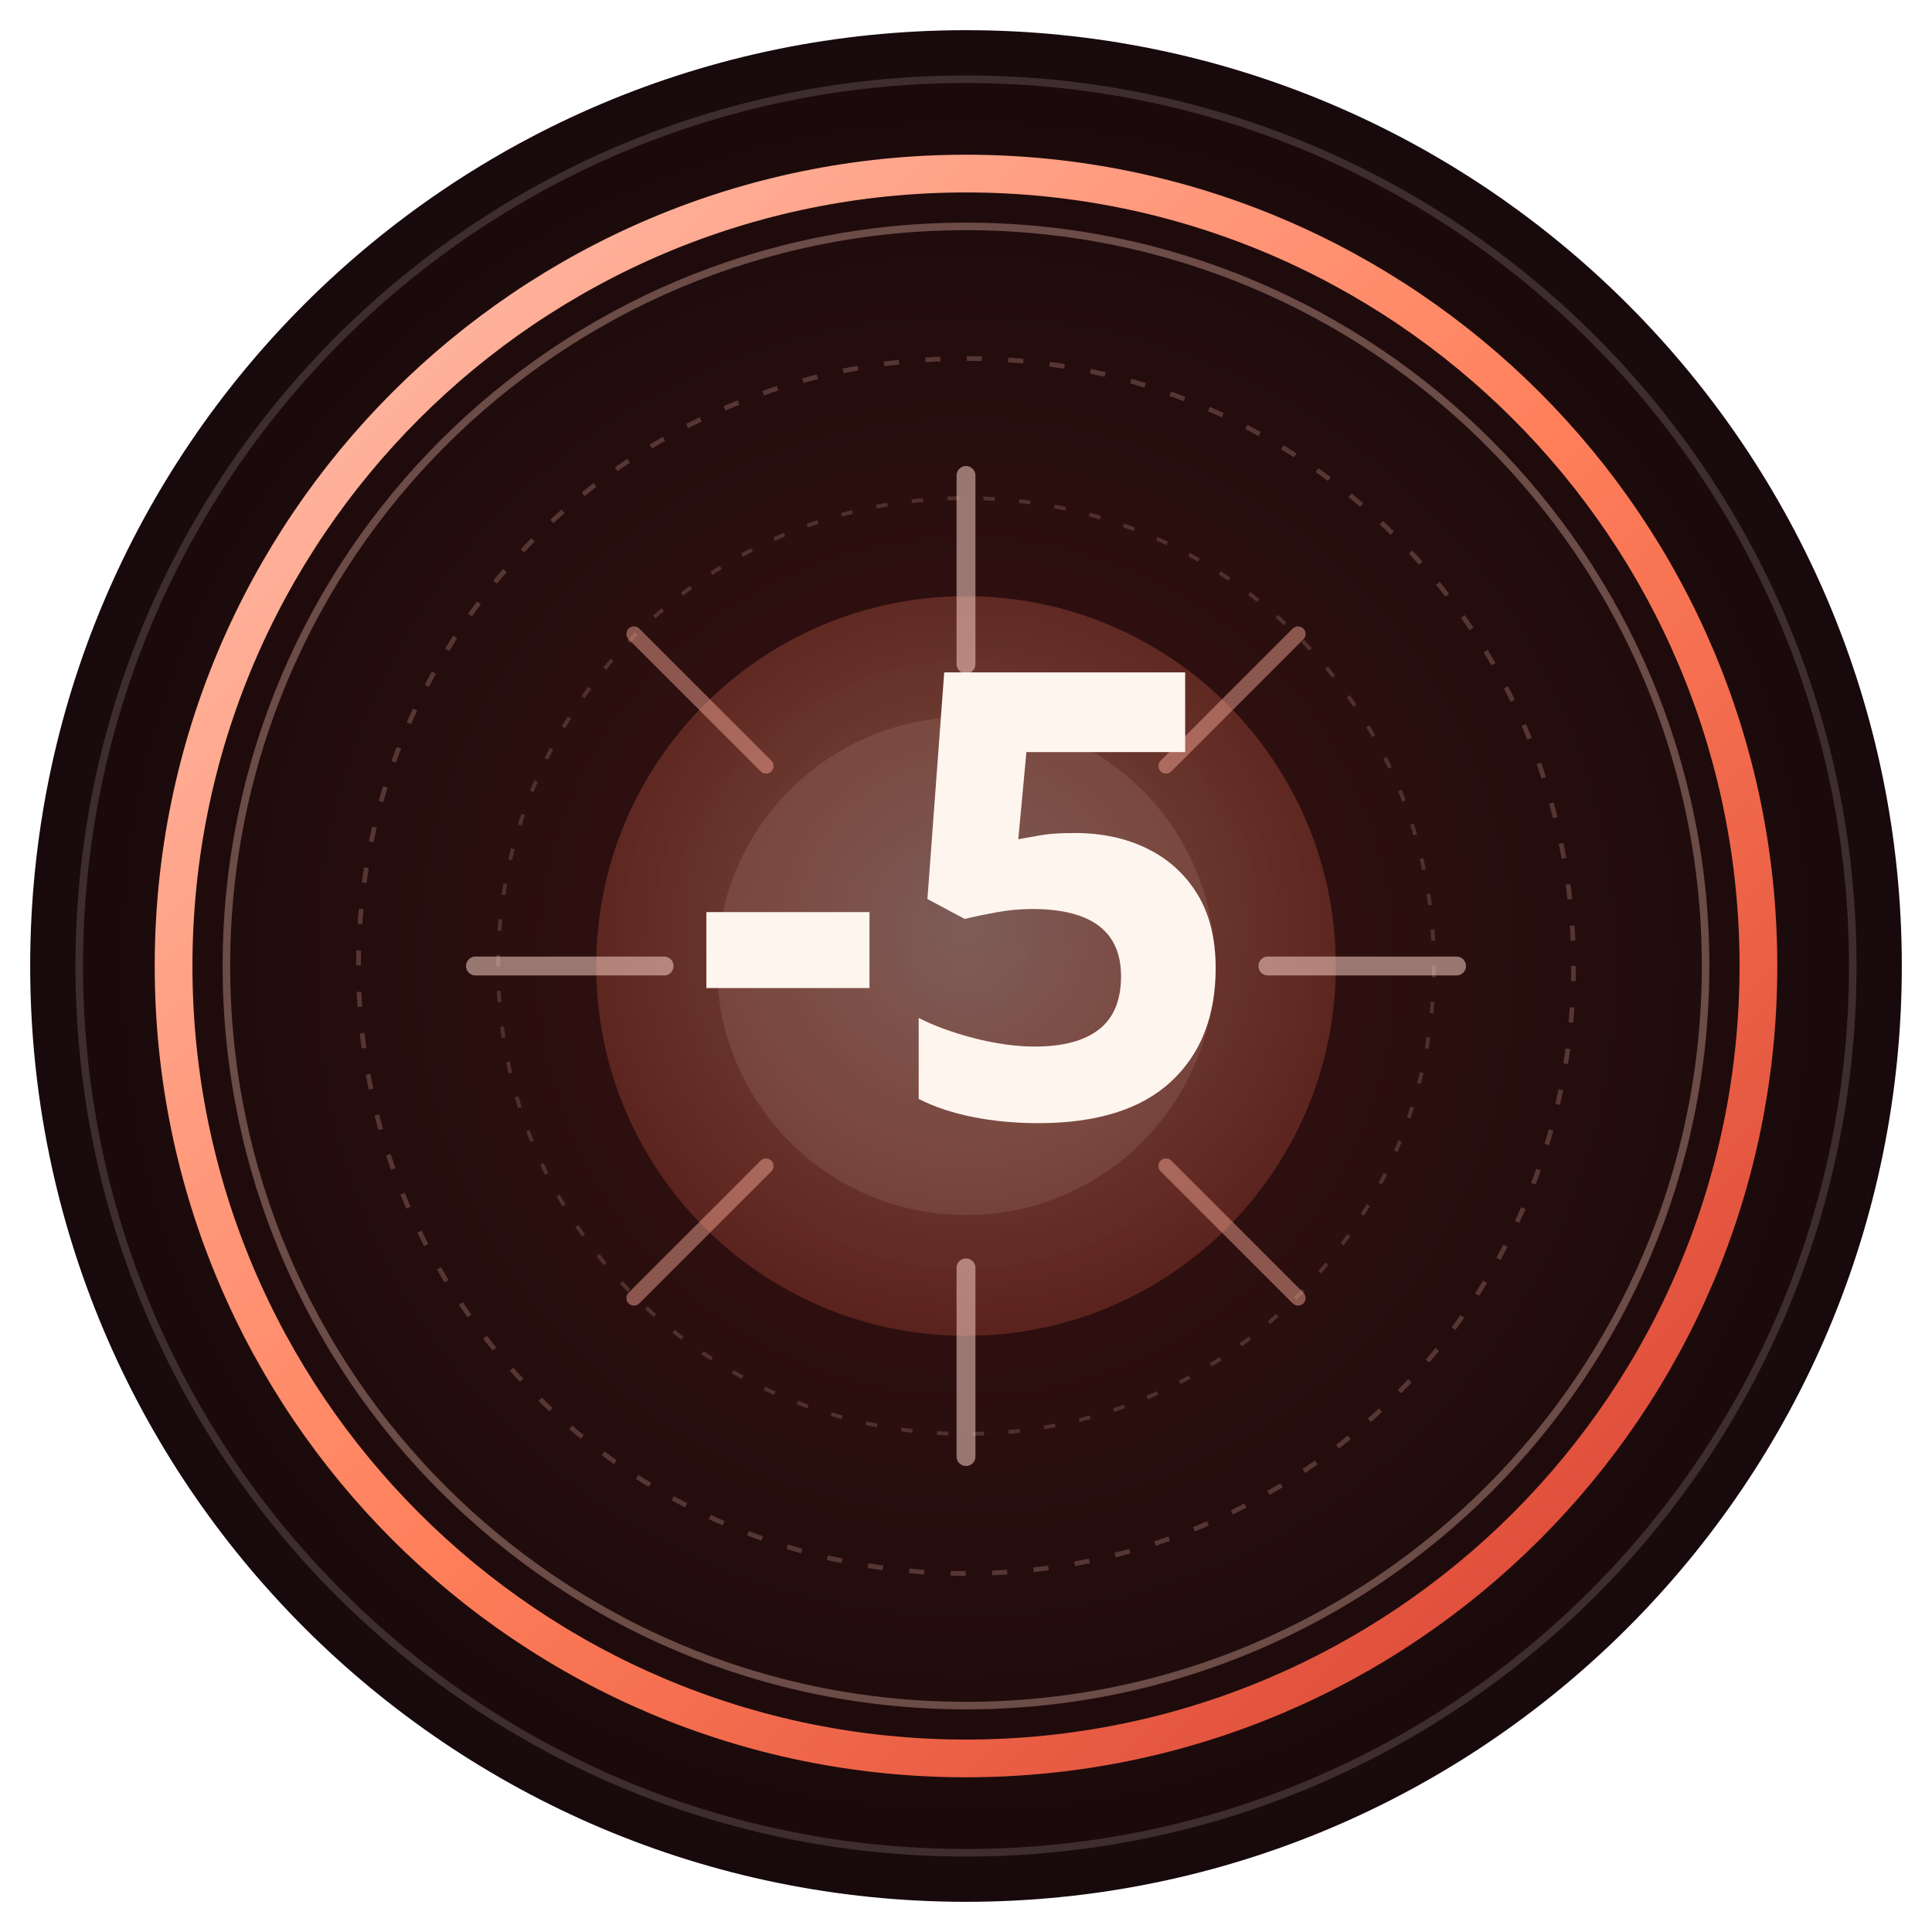
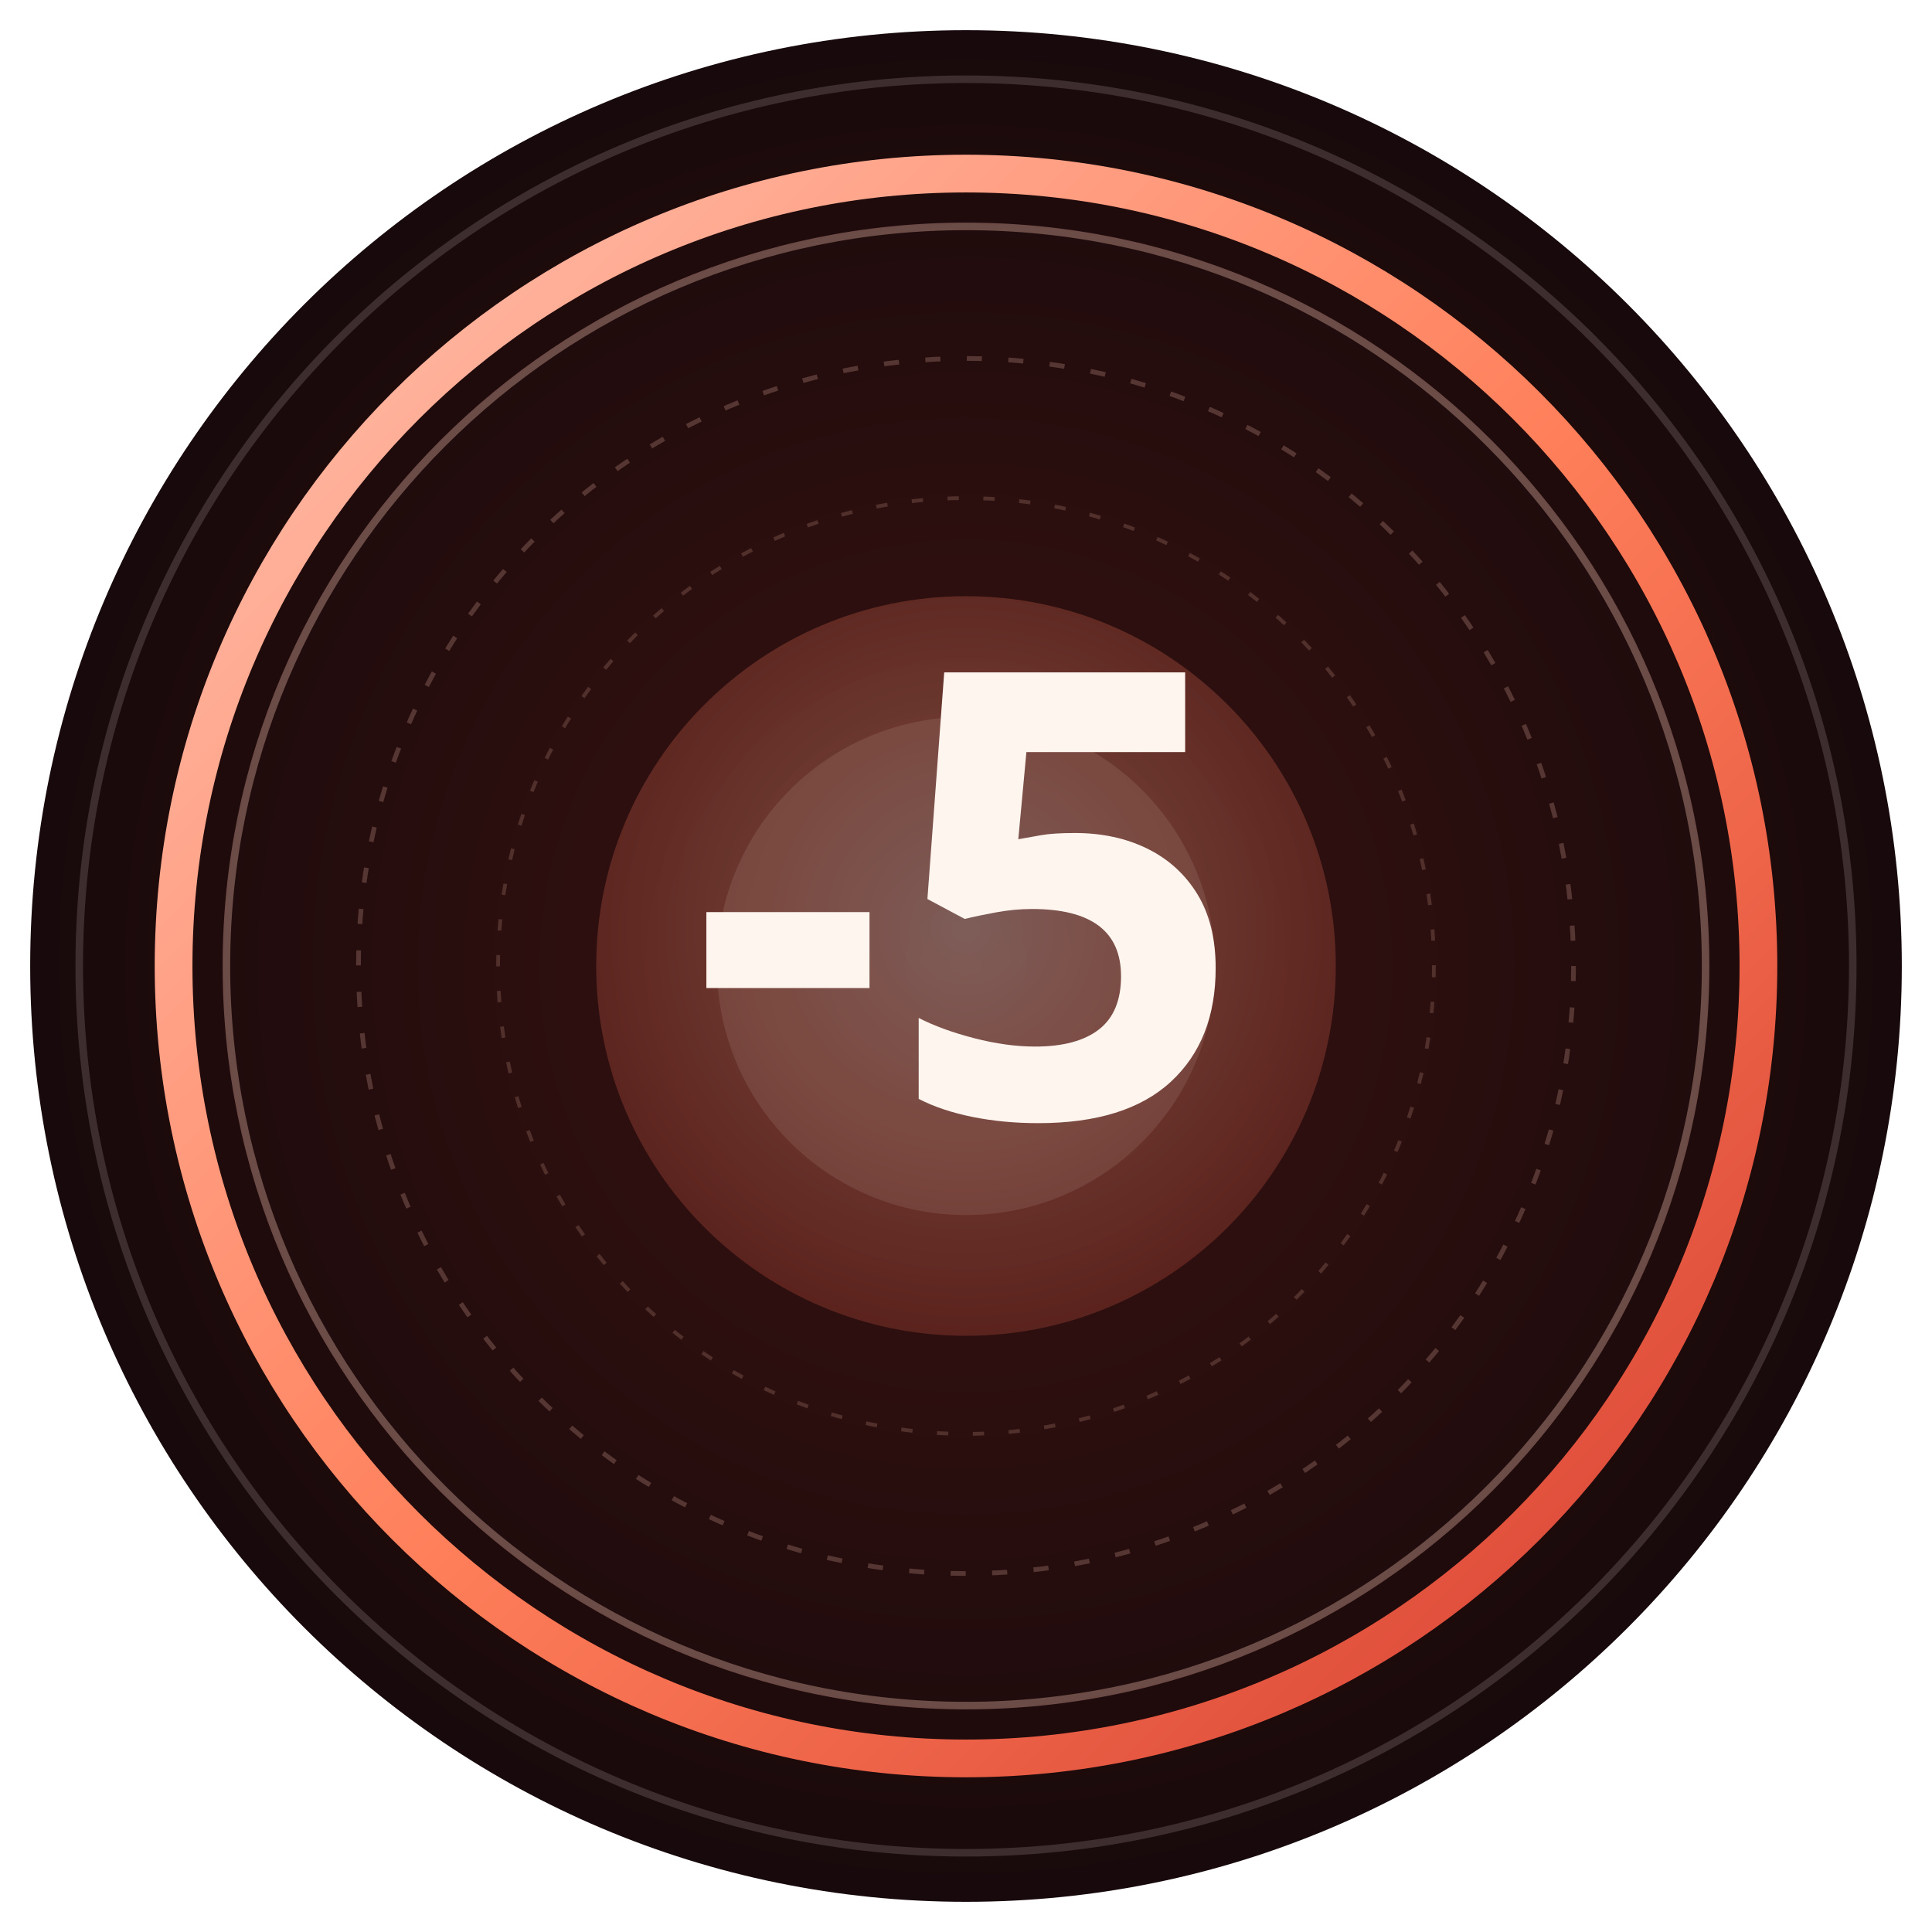
<svg xmlns="http://www.w3.org/2000/svg" width="1024" height="1024" viewBox="0 0 1024 1024">
  <defs>
    <radialGradient id="bgGlow" cx="50%" cy="50%" r="56%">
      <stop offset="0%" stop-color="#3a1212" />
      <stop offset="58%" stop-color="#260d0d" />
      <stop offset="100%" stop-color="#12080b" />
    </radialGradient>
    <linearGradient id="ringGrad" x1="0%" y1="0%" x2="100%" y2="100%">
      <stop offset="0%" stop-color="#ffc3b2" />
      <stop offset="52%" stop-color="#ff7f5a" />
      <stop offset="100%" stop-color="#d43d30" />
    </linearGradient>
    <radialGradient id="coreGrad" cx="50%" cy="45%" r="62%">
      <stop offset="0%" stop-color="#ffe4d9" />
      <stop offset="44%" stop-color="#ff9f7f" />
      <stop offset="100%" stop-color="#c3402f" />
    </radialGradient>
  </defs>
  <circle cx="512" cy="512" r="496" fill="url(#bgGlow)" />
  <circle cx="512" cy="512" r="470" fill="none" stroke="#ffe9e1" stroke-opacity="0.16" stroke-width="4" />
  <circle cx="512" cy="512" r="420" fill="none" stroke="url(#ringGrad)" stroke-width="20" />
  <circle cx="512" cy="512" r="392" fill="none" stroke="#ffc8b6" stroke-opacity="0.34" stroke-width="4" />
  <circle cx="512" cy="512" r="322" fill="none" stroke="#ffc8b6" stroke-opacity="0.22" stroke-width="2.5" stroke-dasharray="8 14" />
  <circle cx="512" cy="512" r="248" fill="none" stroke="#ffc8b6" stroke-opacity="0.18" stroke-width="2" stroke-dasharray="6 13" />
  <circle cx="512" cy="512" r="196" fill="url(#coreGrad)" fill-opacity="0.28" />
  <circle cx="512" cy="512" r="132" fill="#ffece4" fill-opacity="0.1" />
-   <g fill="none" stroke-linecap="round">
-     <path d="M512 252V352 M512 672V772 M252 512H352 M672 512H772" stroke="#ffd7cc" stroke-opacity="0.52" stroke-width="10" />
-     <path d="M336 336 406 406 M618 618 688 688 M688 336 618 406 M406 618 336 688" stroke="#ffb09b" stroke-opacity="0.45" stroke-width="8" />
-   </g>
  <text x="512" y="592" text-anchor="middle" font-family="Verdana, sans-serif" font-size="330" font-weight="700" fill="#fff5ef">-5</text>
</svg>
